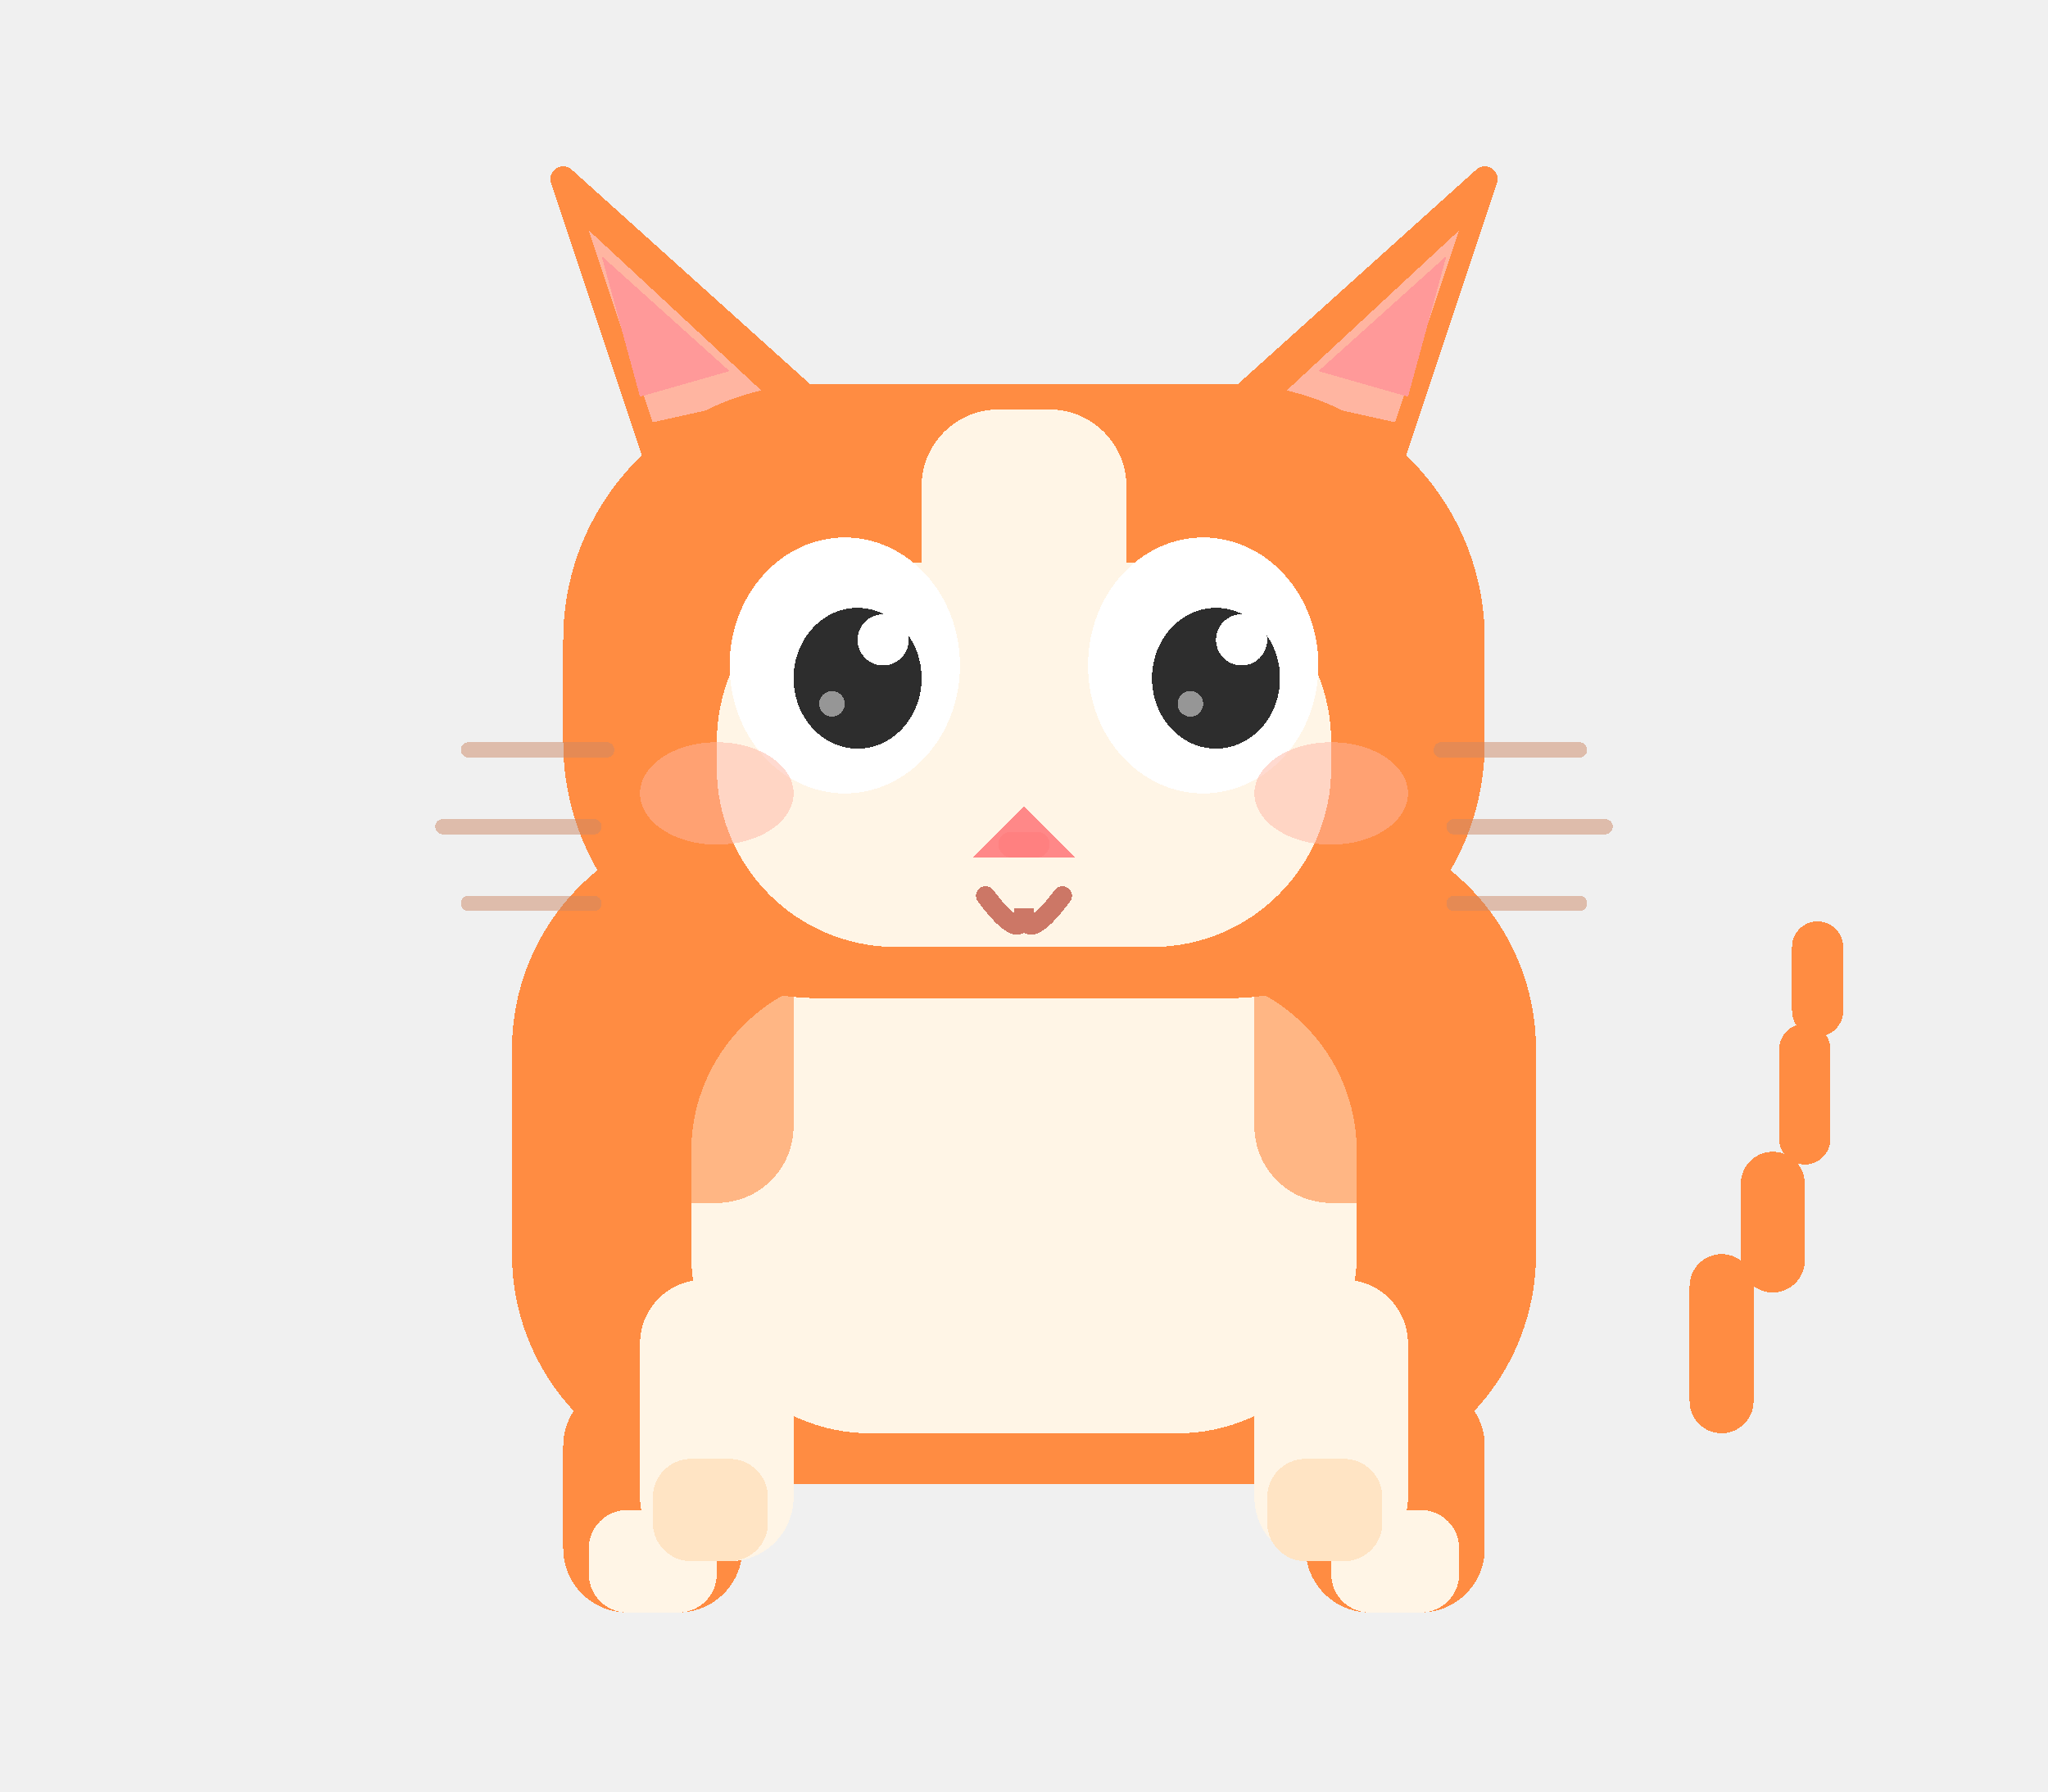
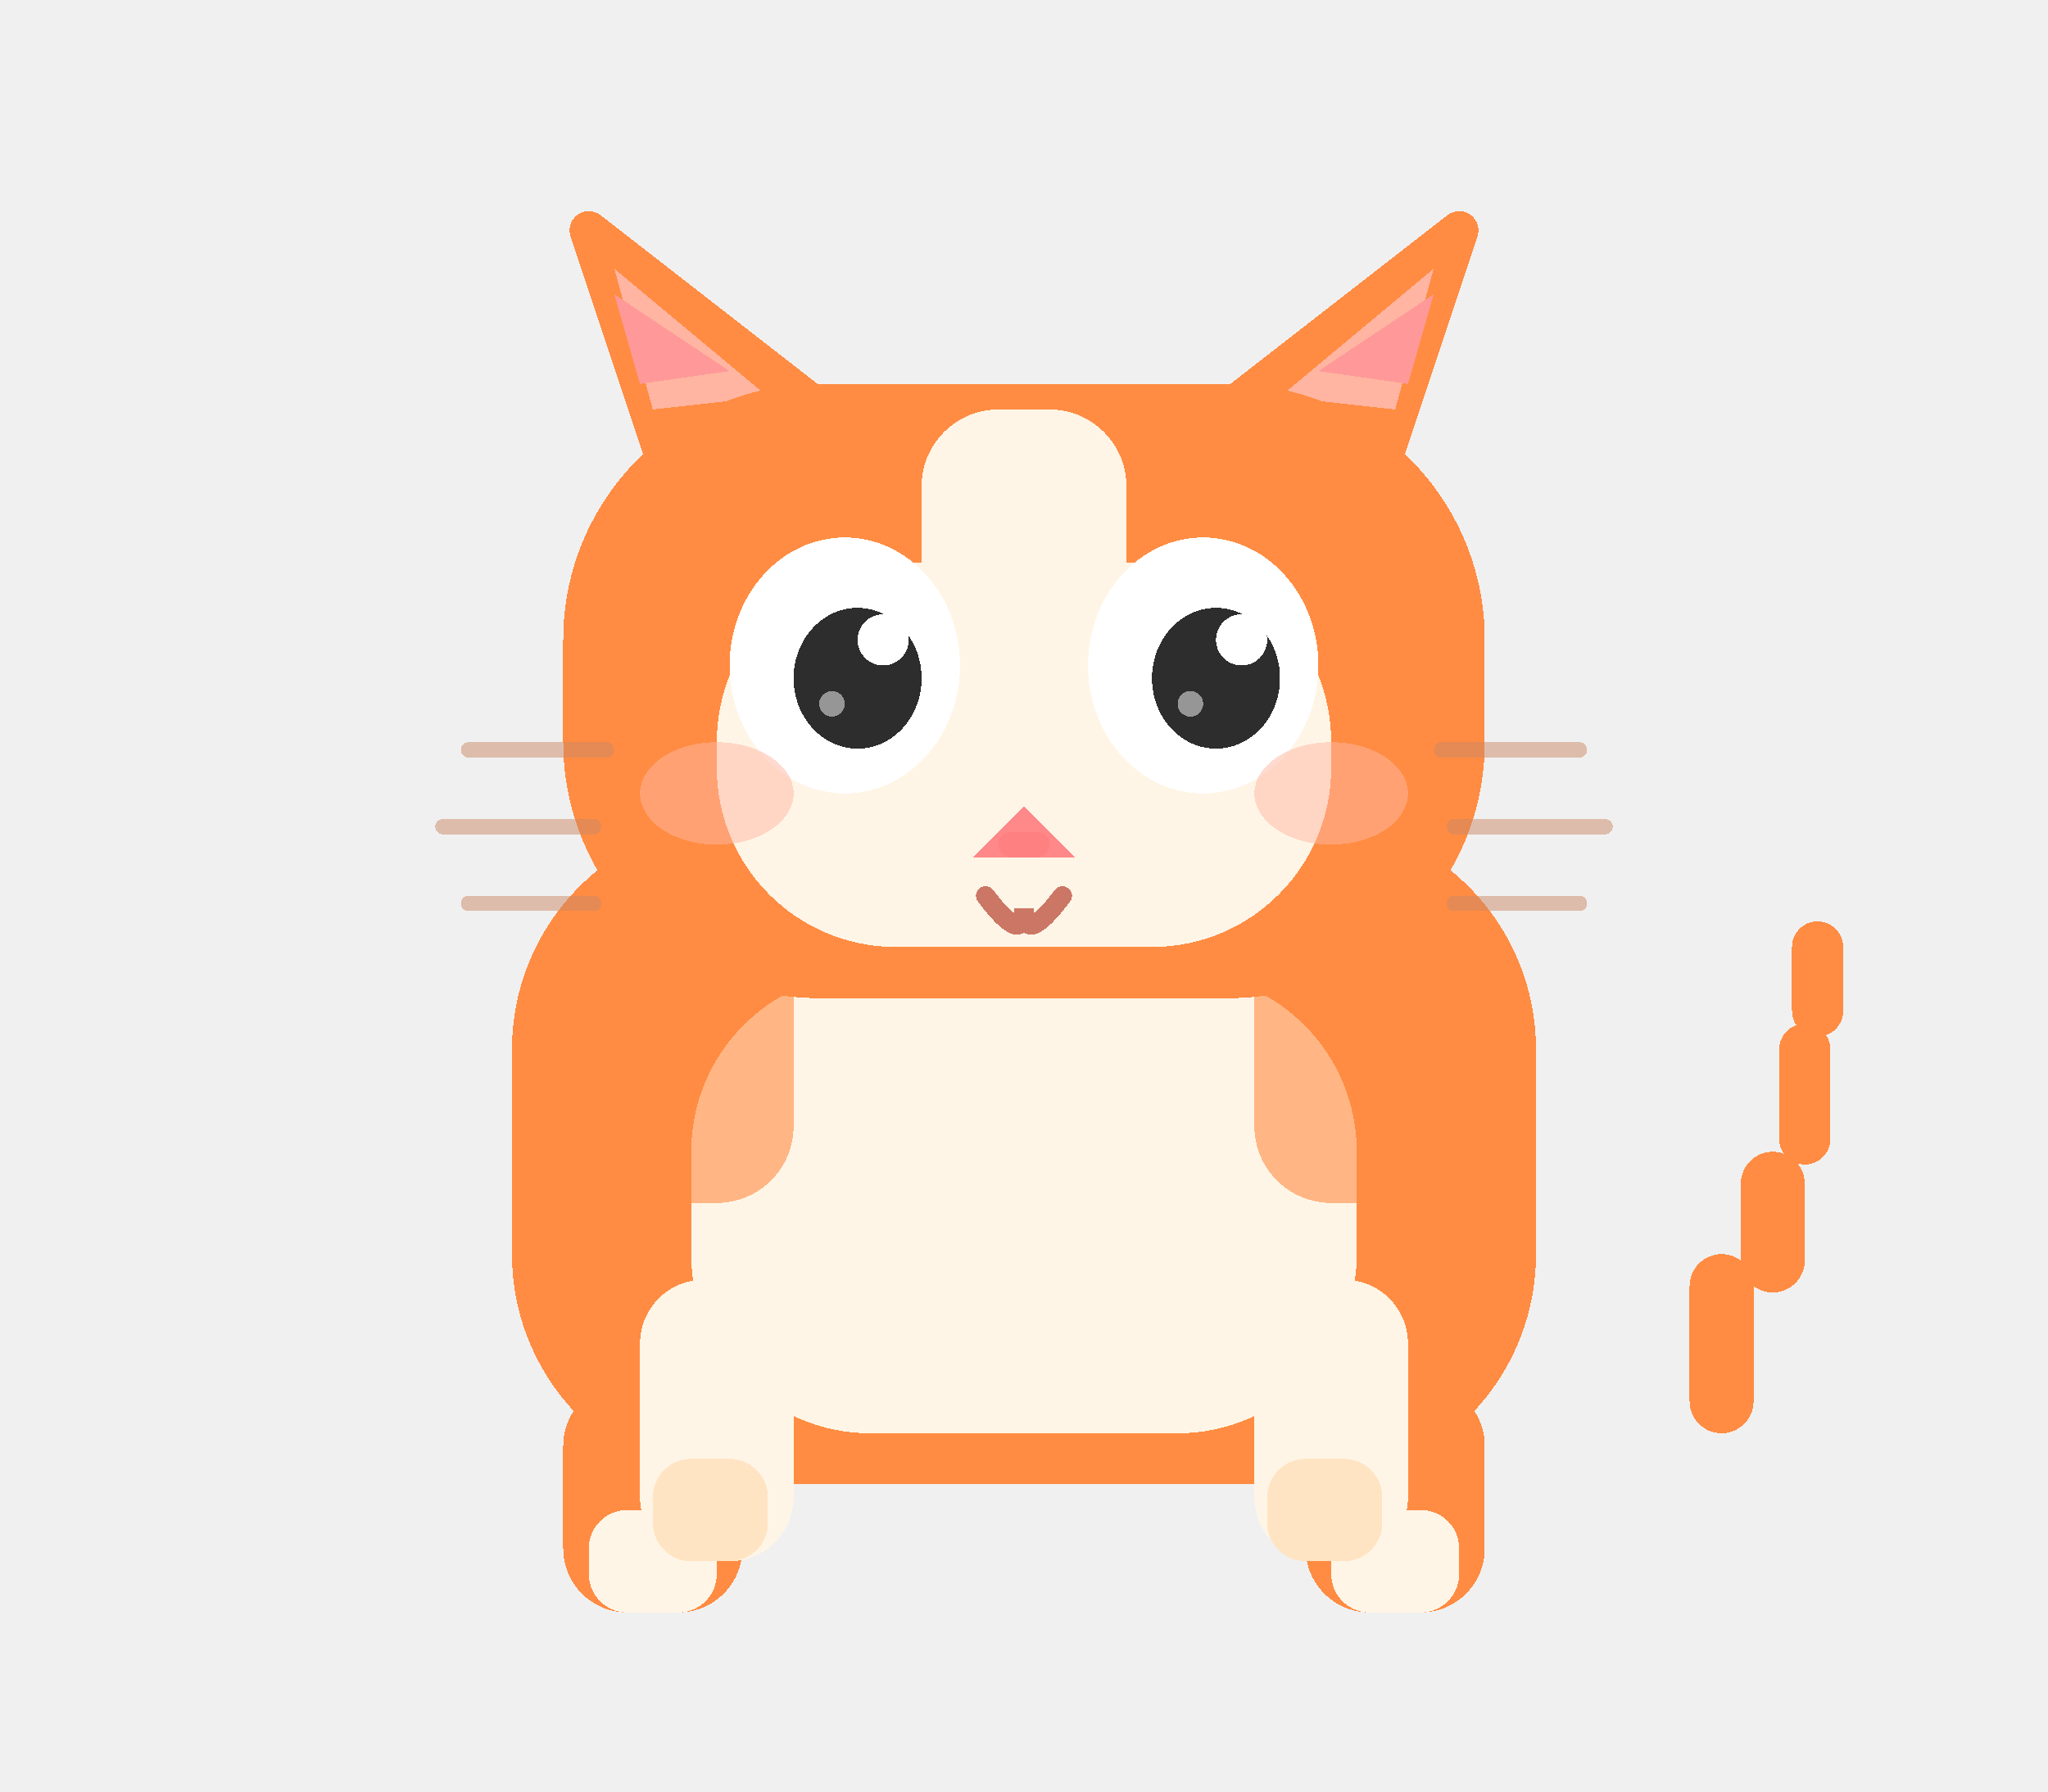
<svg xmlns="http://www.w3.org/2000/svg" viewBox="0 0 160 140" width="128" height="112" shape-rendering="crispEdges">
  <defs>
    <style>
      .cw{animation:wk 10s ease-in-out infinite}
      @keyframes wk{0%,100%{transform:translateX(0)}30%{transform:translateX(14px)}60%{transform:translateX(0)}80%{transform:translateX(-8px)}}
      .tl{transform-origin:135px 110px;animation:tlw 2.5s ease-in-out infinite}
      @keyframes tlw{0%,100%{transform:rotate(-15deg)}50%{transform:rotate(25deg)}}
      .ear-l{transform-origin:52px 32px;animation:earTwitchL 4s ease-in-out infinite}
      .ear-r{transform-origin:108px 32px;animation:earTwitchR 4.5s ease-in-out infinite 1s}
      @keyframes earTwitchL{0%,90%,100%{transform:rotate(0)}93%{transform:rotate(-8deg)}96%{transform:rotate(0)}}
      @keyframes earTwitchR{0%,88%,100%{transform:rotate(0)}91%{transform:rotate(8deg)}94%{transform:rotate(0)}}
      .eye{animation:blink 3.5s ease-in-out infinite}
      @keyframes blink{0%,46%,48%,100%{transform:scaleY(1)}47%{transform:scaleY(0.1)}}
      .bd{animation:breathe 3s ease-in-out infinite}
      @keyframes breathe{0%,100%{transform:scaleY(1)}50%{transform:scaleY(1.02)}}
      .fl{animation:pawL 5s ease-in-out infinite}
      .fr{animation:pawR 5s ease-in-out infinite .7s}
      @keyframes pawL{0%,75%,100%{transform:translateY(0)}80%,88%{transform:translateY(-2px)}}
      @keyframes pawR{0%,75%,100%{transform:translateY(0)}80%,88%{transform:translateY(-2px)}}
      .hd{animation:headTilt 12s ease-in-out infinite}
      @keyframes headTilt{0%,65%,85%,100%{transform:rotate(0)}72%,80%{transform:rotate(3deg)}}
      .zz{opacity:0;animation:zAn 9s ease-in-out infinite}
      @keyframes zAn{0%,28%{opacity:0;transform:translate(0,0) scale(.5)}33%{opacity:.8;transform:translate(6px,-16px) scale(1)}48%{opacity:.8;transform:translate(12px,-28px) scale(1.1)}53%,82%{opacity:0}83%,100%{opacity:0}}
    </style>
  </defs>
  <g class="cw">
    <g class="tl">
      <rect x="132" y="98" width="5" height="14" rx="2.5" fill="#FF8C42" />
      <rect x="136" y="90" width="5" height="11" rx="2.5" fill="#FF8C42" />
      <rect x="139" y="80" width="4" height="11" rx="2" fill="#FF8C42" />
      <rect x="140" y="72" width="4" height="9" rx="2" fill="#FF8C42" />
    </g>
    <rect x="44" y="108" width="14" height="18" rx="5" fill="#FF8C42" />
    <rect x="102" y="108" width="14" height="18" rx="5" fill="#FF8C42" />
    <rect x="46" y="118" width="10" height="8" rx="3" fill="#FFF5E6" />
    <rect x="104" y="118" width="10" height="8" rx="3" fill="#FFF5E6" />
    <g class="bd">
      <rect x="40" y="64" width="80" height="52" rx="18" fill="#FF8C42" />
      <rect x="54" y="76" width="52" height="36" rx="14" fill="#FFF5E6" />
      <rect x="46" y="70" width="16" height="24" rx="6" fill="#FF8C42" opacity=".6" />
      <rect x="98" y="70" width="16" height="24" rx="6" fill="#FF8C42" opacity=".6" />
    </g>
    <g class="fl">
      <rect x="50" y="100" width="12" height="22" rx="5" fill="#FFF5E6" />
      <rect x="51" y="114" width="9" height="8" rx="3" fill="#FFE4C4" />
    </g>
    <g class="fr">
      <rect x="98" y="100" width="12" height="22" rx="5" fill="#FFF5E6" />
      <rect x="99" y="114" width="9" height="8" rx="3" fill="#FFE4C4" />
    </g>
    <g class="hd">
      <g class="ear-l">
-         <polygon points="52,38 44,14 64,32" fill="#FF8C42" stroke="#FF8C42" stroke-width="2" stroke-linejoin="round" />
-         <polygon points="51,33 46,18 60,31" fill="#FFB5A1" />
-         <polygon points="50,31 47,20 57,29" fill="#FF9999" />
+         <polygon points="52,36 46,18 64,32" fill="#FF8C42" stroke="#FF8C42" stroke-width="3" stroke-linejoin="round" />
+         <polygon points="51,32 48,21 60,31" fill="#FFB5A1" />
+         <polygon points="50,30 48,23 57,29" fill="#FF9999" />
      </g>
      <g class="ear-r">
-         <polygon points="108,38 116,14 96,32" fill="#FF8C42" stroke="#FF8C42" stroke-width="2" stroke-linejoin="round" />
-         <polygon points="109,33 114,18 100,31" fill="#FFB5A1" />
-         <polygon points="110,31 113,20 103,29" fill="#FF9999" />
+         <polygon points="108,36 114,18 96,32" fill="#FF8C42" stroke="#FF8C42" stroke-width="3" stroke-linejoin="round" />
+         <polygon points="109,32 112,21 100,31" fill="#FFB5A1" />
+         <polygon points="110,30 112,23 103,29" fill="#FF9999" />
      </g>
      <rect x="44" y="30" width="72" height="48" rx="20" fill="#FF8C42" />
      <rect x="56" y="44" width="48" height="30" rx="14" fill="#FFF5E6" />
      <rect x="72" y="32" width="16" height="18" rx="6" fill="#FFF5E6" />
      <g class="eye" style="transform-origin:66px 52px;">
        <ellipse cx="66" cy="52" rx="9" ry="10" fill="#FFFFFF" />
        <ellipse cx="67" cy="53" rx="5" ry="5.5" fill="#2D2D2D" />
        <circle cx="69" cy="50" r="2" fill="#FFFFFF" />
        <circle cx="65" cy="55" r="1" fill="#FFFFFF" opacity=".5" />
      </g>
      <g class="eye" style="transform-origin:94px 52px;">
        <ellipse cx="94" cy="52" rx="9" ry="10" fill="#FFFFFF" />
        <ellipse cx="95" cy="53" rx="5" ry="5.5" fill="#2D2D2D" />
        <circle cx="97" cy="50" r="2" fill="#FFFFFF" />
        <circle cx="93" cy="55" r="1" fill="#FFFFFF" opacity=".5" />
      </g>
      <polygon points="80,63 76,67 84,67" fill="#FF8888" />
      <rect x="78" y="65" width="4" height="2" rx="1" fill="#FF7777" opacity=".5" />
      <path d="M77,70 Q80,74 80,71 Q80,74 83,70" stroke="#CC7766" stroke-width="1.5" fill="none" stroke-linecap="round" />
      <ellipse cx="56" cy="62" rx="6" ry="4" fill="#FFB5A1" opacity=".5" />
      <ellipse cx="104" cy="62" rx="6" ry="4" fill="#FFB5A1" opacity=".5" />
      <rect x="36" y="58" width="12" height="1.2" rx="0.6" fill="#CC8866" opacity=".5" />
      <rect x="34" y="64" width="13" height="1.2" rx="0.6" fill="#CC8866" opacity=".5" />
      <rect x="36" y="70" width="11" height="1.2" rx="0.6" fill="#CC8866" opacity=".5" />
      <rect x="112" y="58" width="12" height="1.2" rx="0.6" fill="#CC8866" opacity=".5" />
      <rect x="113" y="64" width="13" height="1.2" rx="0.6" fill="#CC8866" opacity=".5" />
      <rect x="113" y="70" width="11" height="1.2" rx="0.6" fill="#CC8866" opacity=".5" />
    </g>
    <text class="zz" x="122" y="30" font-family="monospace" font-size="11" font-weight="bold" fill="#00f0ff">z</text>
    <text class="zz" style="animation-delay:.5s" x="130" y="20" font-family="monospace" font-size="9" font-weight="bold" fill="#00f0ff">z</text>
    <text class="zz" style="animation-delay:1s" x="137" y="12" font-family="monospace" font-size="7" font-weight="bold" fill="#00f0ff">z</text>
  </g>
</svg>
